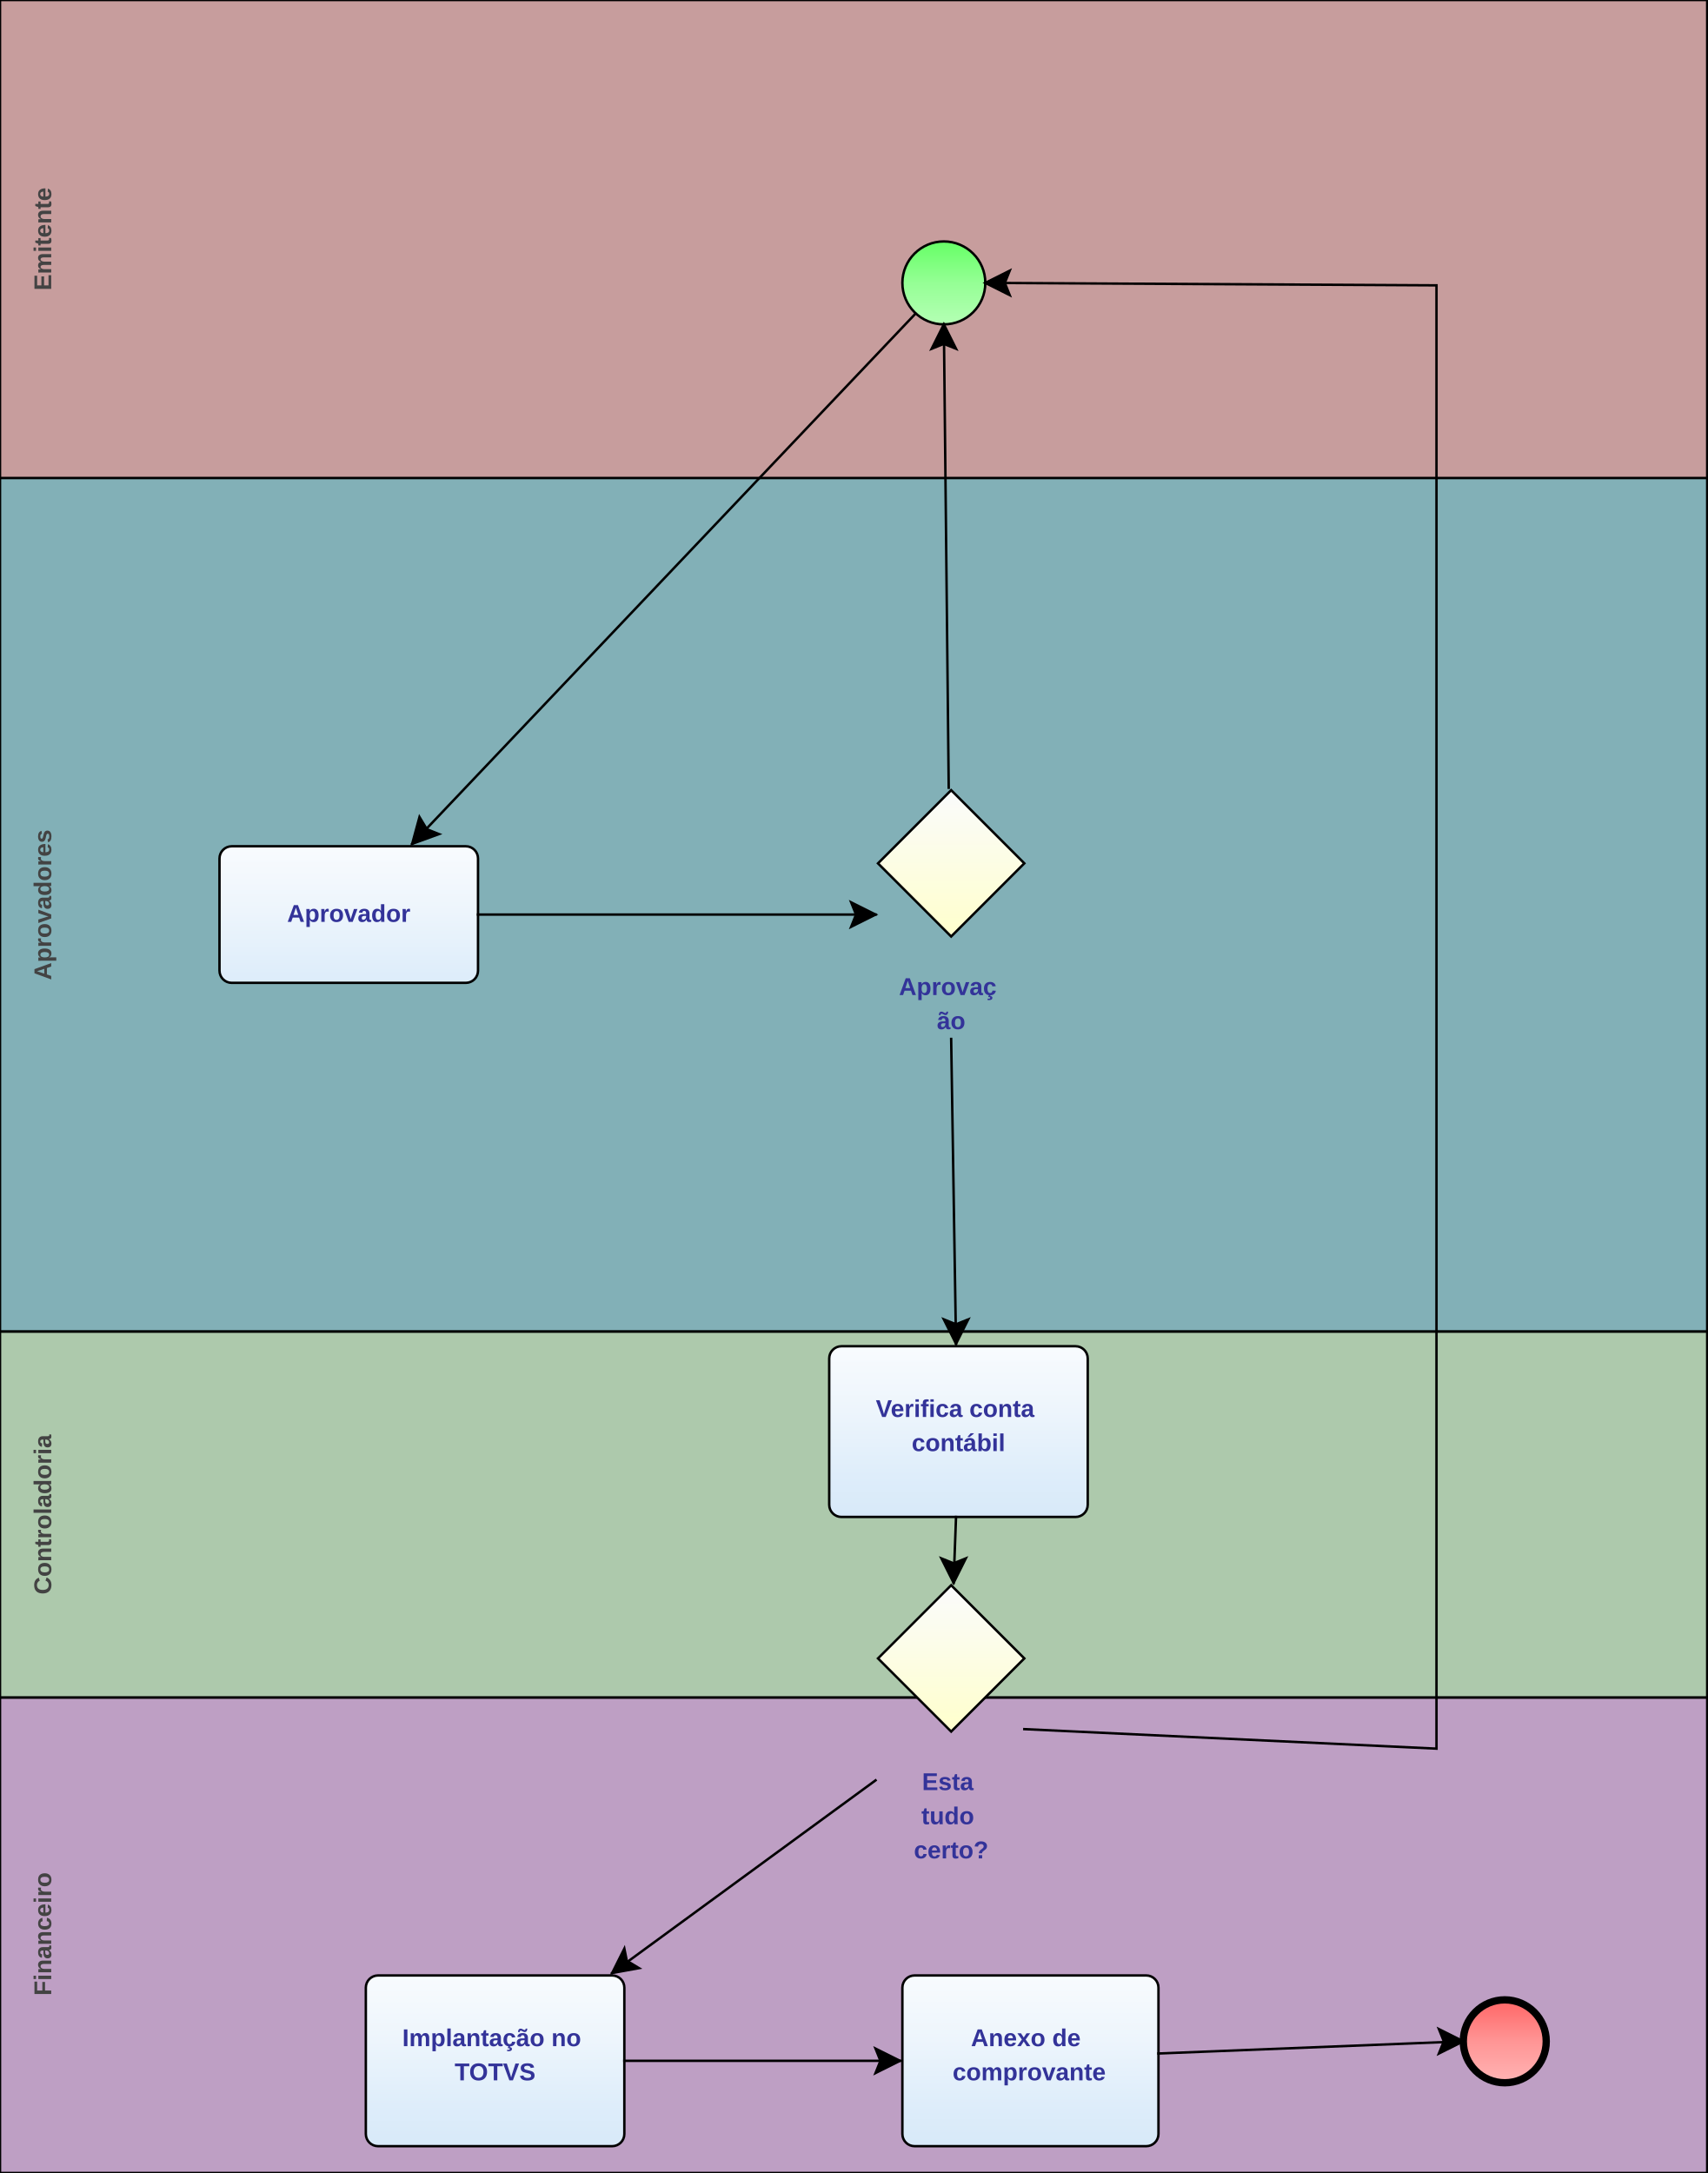
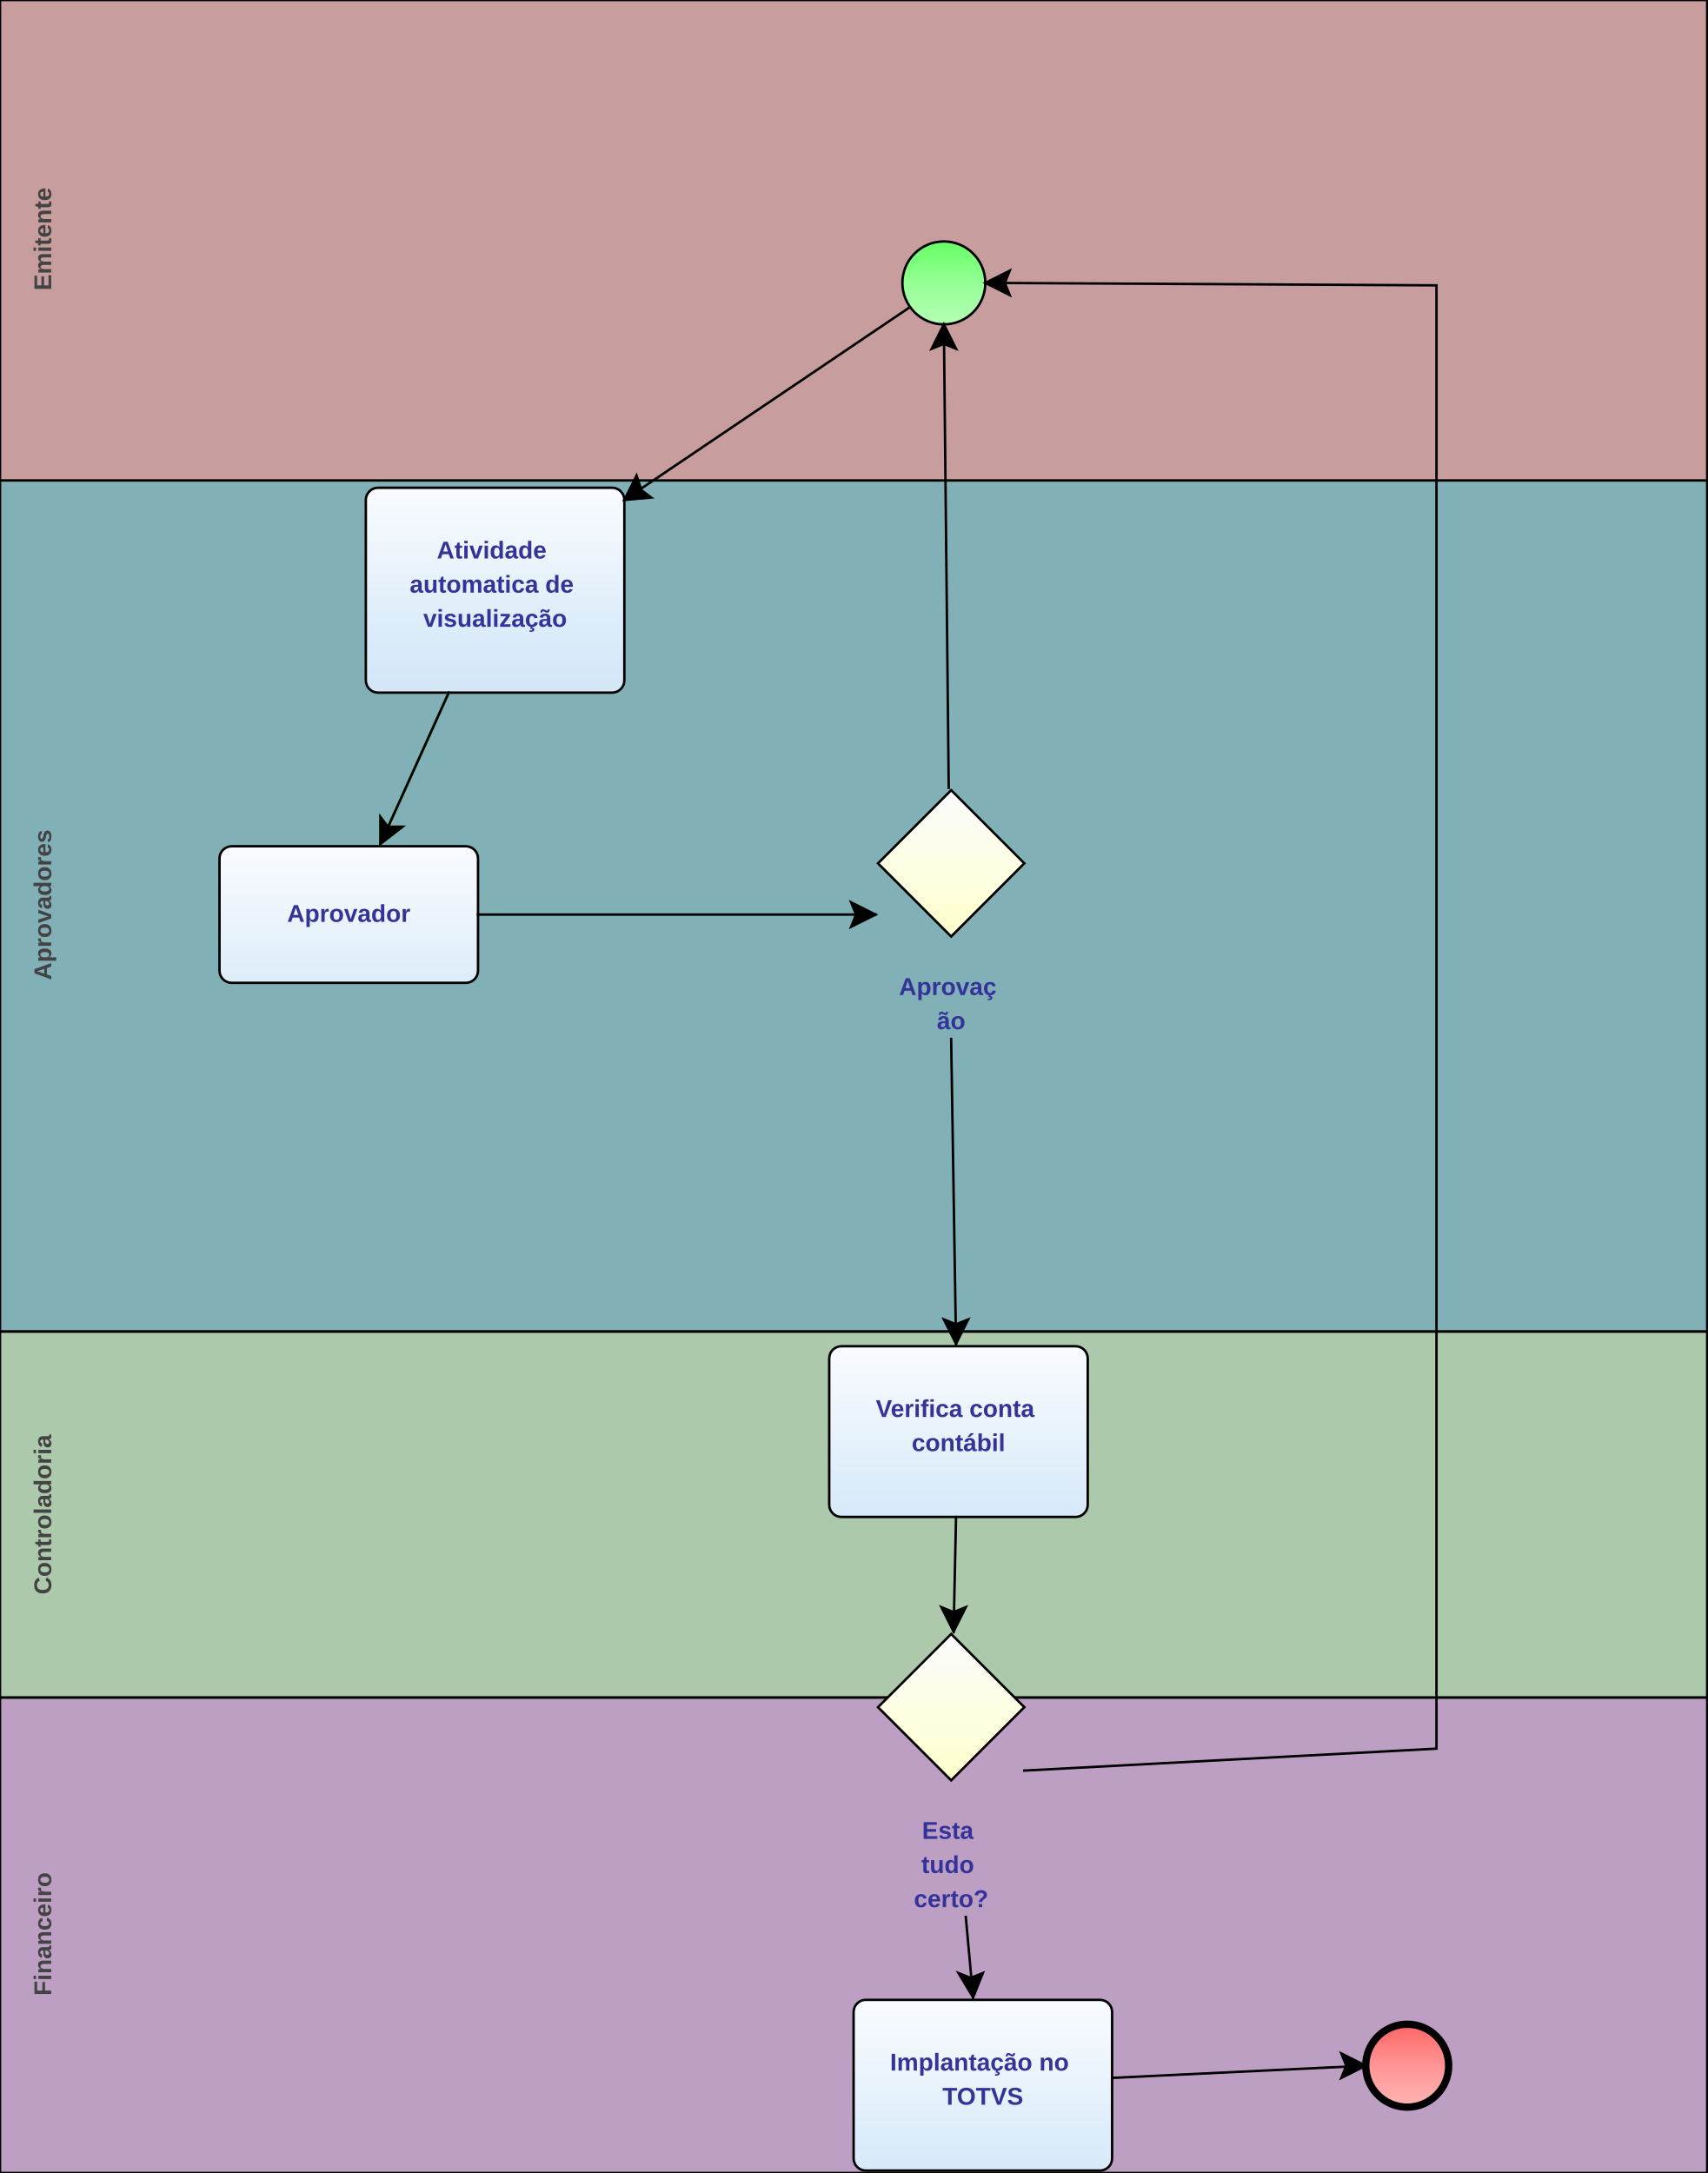
<svg xmlns="http://www.w3.org/2000/svg" xmlns:xlink="http://www.w3.org/1999/xlink" style="stroke-dasharray:none; shape-rendering:auto; font-family:'Arial'; text-rendering:auto; fill-opacity:1; color-interpolation:auto; color-rendering:auto; font-size:12; fill:black; stroke:black; image-rendering:auto; stroke-miterlimit:10; stroke-linecap:square; stroke-linejoin:miter; font-style:normal; stroke-width:1; stroke-dashoffset:0; font-weight:normal; stroke-opacity:1;" contentScriptType="text/ecmascript" preserveAspectRatio="xMidYMid meet" zoomAndPan="magnify" version="1.0" contentStyleType="text/css" xml:xlink="http://www.w3.org/1999/xlink" width="700" height="891">
+   <rect x="0" y="696" width="700" height="195" ry="0" rx="0" style="stroke:#000000; fill:#BE9FC4" />
+   <g componentSequence="2">
+     <text x="-793" y="7" transform="rotate(270)" text-anchor="middle" style="font-weight:bold;font-size:10px;stroke:none; fill:#434343">
+       <tspan dy="14" x="-793">Financeiro</tspan>
+     </text>
+   </g>
+   <rect x="0" y="196" width="700" height="350" ry="0" rx="0" style="stroke:#000000; fill:#82B0B7" />
+   <g componentSequence="3">
+     <text x="-371" y="7" transform="rotate(270)" text-anchor="middle" style="font-weight:bold;font-size:10px;stroke:none; fill:#434343">
+       <tspan dy="14" x="-371">Aprovadores</tspan>
+     </text>
+   </g>
  <rect x="0" y="0" width="700" height="197" ry="0" rx="0" style="stroke:#000000; fill:#C79D9D" />
-   <g componentSequence="6">
+   <g componentSequence="4">
    <text x="-98" y="7" transform="rotate(270)" text-anchor="middle" style="font-weight:bold;font-size:10px;stroke:none; fill:#434343">
      <tspan dy="14" x="-98">Emitente</tspan>
    </text>
  </g>
-   <rect x="0" y="196" width="700" height="350" ry="0" rx="0" style="stroke:#000000; fill:#82B0B7" />
-   <g componentSequence="7">
-     <text x="-371" y="7" transform="rotate(270)" text-anchor="middle" style="font-weight:bold;font-size:10px;stroke:none; fill:#434343">
-       <tspan dy="14" x="-371">Aprovadores</tspan>
-     </text>
-   </g>
-   <rect x="0" y="696" width="700" height="195" ry="0" rx="0" style="stroke:#000000; fill:#BE9FC4" />
-   <g componentSequence="11">
-     <text x="-793" y="7" transform="rotate(270)" text-anchor="middle" style="font-weight:bold;font-size:10px;stroke:none; fill:#434343">
-       <tspan dy="14" x="-793">Financeiro</tspan>
-     </text>
-   </g>
  <rect x="0" y="546" width="700" height="150" ry="0" rx="0" style="stroke:#000000; fill:#ADC9AC" />
-   <g componentSequence="8">
+   <g componentSequence="1">
    <text x="-621" y="7" transform="rotate(270)" text-anchor="middle" style="font-weight:bold;font-size:10px;stroke:none; fill:#434343">
      <tspan dy="14" x="-621">Controladoria</tspan>
    </text>
  </g>
  <g sequence="1">
-     <ellipse cx="387" cy="116" rx="17" ry="17" stroke-width="1" style="fill:url(#linearGradient66FF6696FF96B6FFB6_285046220);" stroke="336633" />
+     <ellipse cx="387" cy="116" rx="17" ry="17" stroke-width="1" style="fill:url(#linearGradient66FF6696FF96B6FFB6_1745194671);" stroke="336633" />
  </g>
  <g sequence="9">
-     <rect x="340" y="552" width="106" height="70" ry="5" rx="5" style="fill:url(#linearGradientF8FBFEEDF5FCDEEDFAD4E7F8E2E5E9_507156899);" stroke="191970" />
+     <rect x="340" y="552" width="106" height="70" ry="5" rx="5" style="fill:url(#linearGradientF8FBFEEDF5FCDEEDFAD4E7F8E2E5E9_1724022239);" stroke="191970" />
  </g>
  <g componentSequence="9">
    <text x="393" y="567" text-anchor="middle" style="font-weight:bold;font-size:10px;stroke:none; fill:#333399">
      <tspan dy="14" x="393">Verifica conta</tspan>
      <tspan dy="14" x="393">contábil</tspan>
    </text>
  </g>
  <g sequence="12">
-     <rect x="150" y="810" width="106" height="70" ry="5" rx="5" style="fill:url(#linearGradientF8FBFEEDF5FCDEEDFAD4E7F8E2E5E9_436543164);" stroke="191970" />
+     <rect x="350" y="820" width="106" height="70" ry="5" rx="5" style="fill:url(#linearGradientF8FBFEEDF5FCDEEDFAD4E7F8E2E5E9_1660806623);" stroke="191970" />
  </g>
  <g componentSequence="12">
-     <text x="203" y="825" text-anchor="middle" style="font-weight:bold;font-size:10px;stroke:none; fill:#333399">
-       <tspan dy="14" x="203">Implantação no</tspan>
-       <tspan dy="14" x="203">TOTVS</tspan>
+     <text x="403" y="835" text-anchor="middle" style="font-weight:bold;font-size:10px;stroke:none; fill:#333399">
+       <tspan dy="14" x="403">Implantação no</tspan>
+       <tspan dy="14" x="403">TOTVS</tspan>
    </text>
  </g>
  <g sequence="21">
-     <rect x="90" y="347" width="106" height="56" ry="5" rx="5" style="fill:url(#linearGradientF8FBFEEDF5FCDEEDFAD4E7F8E2E5E9_1594332056);" stroke="191970" />
+     <rect x="90" y="347" width="106" height="56" ry="5" rx="5" style="fill:url(#linearGradientF8FBFEEDF5FCDEEDFAD4E7F8E2E5E9_671053796);" stroke="191970" />
  </g>
  <g componentSequence="21">
    <text x="143" y="364" text-anchor="middle" style="font-weight:bold;font-size:10px;stroke:none; fill:#333399">
      <tspan dy="14" x="143">Aprovador</tspan>
    </text>
  </g>
  <g sequence="54">
-     <polygon points=" 360 354 390 324 420 354 390 384 360 354" style="fill:url(#linearGradientFAFBFCFFFFCC_607116961);" stroke="000000" />
+     <polygon points=" 360 354 390 324 420 354 390 384 360 354" style="fill:url(#linearGradientFAFBFCFFFFCC_1674306882);" stroke="000000" />
  </g>
  <g componentSequence="54">
    <text x="390" y="394" text-anchor="middle" style="font-weight:bold;font-size:10px;stroke:none; fill:#333399">
      <tspan dy="14" x="390">Aprovaç</tspan>
      <tspan dy="14" x="390">ão</tspan>
    </text>
  </g>
  <g sequence="58">
-     <polygon points=" 360 680 390 650 420 680 390 710 360 680" style="fill:url(#linearGradientFAFBFCFFFFCC_1846717446);" stroke="000000" />
+     <polygon points=" 360 700 390 670 420 700 390 730 360 700" style="fill:url(#linearGradientFAFBFCFFFFCC_370298977);" stroke="000000" />
  </g>
  <g componentSequence="58">
-     <text x="390" y="720" text-anchor="middle" style="font-weight:bold;font-size:10px;stroke:none; fill:#333399">
+     <text x="390" y="740" text-anchor="middle" style="font-weight:bold;font-size:10px;stroke:none; fill:#333399">
      <tspan dy="14" x="390">Esta</tspan>
      <tspan dy="14" x="390">tudo</tspan>
      <tspan dy="14" x="390">certo?</tspan>
    </text>
  </g>
-   <g sequence="62">
-     <rect x="370" y="810" width="105" height="70" ry="5" rx="5" style="fill:url(#linearGradientF8FBFEEDF5FCDEEDFAD4E7F8E2E5E9_1557184390);" stroke="191970" />
+   <g sequence="64">
+     <ellipse cx="577" cy="847" rx="17" ry="17" stroke-width="3" style="fill:url(#linearGradientFF6666FF9696FFB6B6_466394209);" stroke="993333" />
  </g>
-   <g componentSequence="62">
-     <text x="422" y="825" text-anchor="middle" style="font-weight:bold;font-size:10px;stroke:none; fill:#333399">
-       <tspan dy="14" x="422">Anexo de</tspan>
-       <tspan dy="14" x="422">comprovante</tspan>
+   <g sequence="66">
+     <rect x="150" y="200" width="106" height="84" ry="5" rx="5" style="fill:url(#linearGradientF8FBFEEDF5FCDEEDFAD4E7F8E2E5E9_1204848811);" stroke="191970" />
+   </g>
+   <g componentSequence="66">
+     <text x="203" y="215" text-anchor="middle" style="font-weight:bold;font-size:10px;stroke:none; fill:#333399">
+       <tspan dy="14" x="203">Atividade</tspan>
+       <tspan dy="14" x="203">automatica de</tspan>
+       <tspan dy="14" x="203">visualização</tspan>
    </text>
-   </g>
-   <g sequence="64">
-     <ellipse cx="617" cy="837" rx="17" ry="17" stroke-width="3" style="fill:url(#linearGradientFF6666FF9696FFB6B6_1059613911);" stroke="993333" />
-   </g>
-   <g componentSequence="53">
-     <text x="280" y="240" style="font-size:10px;font-weight:none;stroke:none; fill:#333399" text-anchor="left" />
  </g>
  <g componentSequence="55">
    <text x="288" y="375" style="font-size:10px;font-weight:none;stroke:none; fill:#333399" text-anchor="left" />
  </g>
  <g componentSequence="56">
    <text x="401" y="489" style="font-size:10px;font-weight:none;stroke:none; fill:#333399" text-anchor="left" />
  </g>
  <g componentSequence="57">
    <text x="398" y="229" style="font-size:10px;font-weight:none;stroke:none; fill:#333399" text-anchor="left" />
  </g>
  <g componentSequence="59">
-     <text x="402" y="636" style="font-size:10px;font-weight:none;stroke:none; fill:#333399" text-anchor="left" />
-   </g>
-   <g componentSequence="63">
-     <text x="323" y="845" style="font-size:10px;font-weight:none;stroke:none; fill:#333399" text-anchor="left" />
+     <text x="402" y="646" style="font-size:10px;font-weight:none;stroke:none; fill:#333399" text-anchor="left" />
  </g>
  <g componentSequence="60">
-     <text x="315" y="770" style="font-size:10px;font-weight:none;stroke:none; fill:#333399" text-anchor="left" />
-   </g>
-   <g componentSequence="65">
-     <text x="547" y="840" style="font-size:10px;font-weight:none;stroke:none; fill:#333399" text-anchor="left" />
+     <text x="408" y="803" style="font-size:10px;font-weight:none;stroke:none; fill:#333399" text-anchor="left" />
  </g>
  <g componentSequence="61">
    <text x="599" y="410" style="font-size:10px;font-weight:none;stroke:none; fill:#333399" text-anchor="left" />
  </g>
-   <path style="fill:none; stroke:#000000;stroke-width:1" d="M375.0 129.0 L169.0 346.0" />
-   <polygon style="fill:#000000; stroke:#000000;" points=" 180 342 169 346 172 335 175 340" />
+   <g componentSequence="65">
+     <text x="518" y="850" style="font-size:10px;font-weight:none;stroke:none; fill:#333399" text-anchor="left" />
+   </g>
+   <g componentSequence="67">
+     <text x="323" y="167" style="font-size:10px;font-weight:none;stroke:none; fill:#333399" text-anchor="left" />
+   </g>
+   <g componentSequence="68">
+     <text x="180" y="315" style="font-size:10px;font-weight:none;stroke:none; fill:#333399" text-anchor="left" />
+   </g>
+   <g componentSequence="69">
+     <text x="180" y="315" style="font-size:10px;font-weight:none;stroke:none; fill:#333399" text-anchor="left" />
+   </g>
+   <path style="fill:none; stroke:#000000;stroke-width:1" d="M373.0 126.0 L256.0 205.0" />
+   <polygon style="fill:#000000; stroke:#000000;" points=" 267 204 256 205 261 195 263 201" />
  <path style="fill:none; stroke:#000000;stroke-width:1" d="M389.0 323.0 L387.0 133.0" />
  <polygon style="fill:#000000; stroke:#000000;" points=" 382 143 387 133 392 143 387 141" />
-   <path style="fill:none; stroke:#000000;stroke-width:1" d="M420.0 709.0 L589.0 717.0 L589.0 117.0 L404.0 116.0" />
+   <path style="fill:none; stroke:#000000;stroke-width:1" d="M420.0 726.0 L589.0 717.0 L589.0 117.0 L404.0 116.0" />
  <polygon style="fill:#000000; stroke:#000000;" points=" 414 121 404 116 414 111 412 116" />
-   <path style="fill:none; stroke:#000000;stroke-width:1" d="M392.0 622.0 L391.0 649.0" />
-   <polygon style="fill:#000000; stroke:#000000;" points=" 396 639 391 649 386 639 391 641" />
+   <path style="fill:none; stroke:#000000;stroke-width:1" d="M392.0 622.0 L391.0 669.0" />
+   <polygon style="fill:#000000; stroke:#000000;" points=" 396 659 391 669 386 659 391 661" />
  <path style="fill:none; stroke:#000000;stroke-width:1" d="M390.0 426.0 L392.0 551.0" />
  <polygon style="fill:#000000; stroke:#000000;" points=" 397 541 392 551 387 541 392 543" />
-   <path style="fill:none; stroke:#000000;stroke-width:1" d="M359.0 730.0 L251.0 809.0" />
-   <polygon style="fill:#000000; stroke:#000000;" points=" 262 807 251 809 256 799 257 804" />
+   <path style="fill:none; stroke:#000000;stroke-width:1" d="M456.0 852.0 L560.0 847.0" />
+   <polygon style="fill:#000000; stroke:#000000;" points=" 550 842 560 847 550 852 552 847" />
+   <path style="fill:none; stroke:#000000;stroke-width:1" d="M396.0 786.0 L399.0 819.0" />
+   <polygon style="fill:#000000; stroke:#000000;" points=" 403 809 399 819 393 809 398 811" />
  <path style="fill:none; stroke:#000000;stroke-width:1" d="M196.0 375.0 L359.0 375.0" />
  <polygon style="fill:#000000; stroke:#000000;" points=" 349 370 359 375 349 380 351 375" />
-   <path style="fill:none; stroke:#000000;stroke-width:1" d="M256.0 845.0 L369.0 845.0" />
-   <polygon style="fill:#000000; stroke:#000000;" points=" 359 840 369 845 359 850 361 845" />
-   <path style="fill:none; stroke:#000000;stroke-width:1" d="M475.0 842.0 L600.0 837.0" />
-   <polygon style="fill:#000000; stroke:#000000;" points=" 590 832 600 837 590 842 592 837" />
+   <path style="fill:none; stroke:#009600;stroke-width:1" d="M184.0 284.0 L156.0 346.0" />
+   <polygon style="fill:#009600; stroke:#009600;" points=" 165 339 156 346 156 335 159 339" />
+   <path style="fill:none; stroke:#000000;stroke-width:1" d="M184.0 284.0 L156.0 346.0" />
+   <polygon style="fill:#000000; stroke:#000000;" points=" 165 339 156 346 156 335 159 339" />
  <defs>
-     <linearGradient xlink:href="#linearGradient66FF6696FF96B6FFB6" id="linearGradient66FF6696FF96B6FFB6_285046220" x1="0" y1="99.0" x2="0" y2="134.0" gradientUnits="userSpaceOnUse" xlink:type="simple" xlink:actuate="onLoad" xlink:show="other" />
+     <linearGradient xlink:href="#linearGradient66FF6696FF96B6FFB6" id="linearGradient66FF6696FF96B6FFB6_1745194671" x1="0" y1="99.0" x2="0" y2="134.0" gradientUnits="userSpaceOnUse" xlink:type="simple" xlink:actuate="onLoad" xlink:show="other" />
    <linearGradient id="linearGradient66FF6696FF96B6FFB6">
      <stop style="stop-color:#66FF66;stop-opacity:1;" offset="0.0" id="stop66FF66" />
      <stop style="stop-color:#96FF96;stop-opacity:1;" offset="0.5" id="stop96FF96" />
      <stop style="stop-color:#B6FFB6;stop-opacity:1;" offset="1.0" id="stopB6FFB6" />
    </linearGradient>
-     <linearGradient xlink:href="#linearGradientF8FBFEEDF5FCDEEDFAD4E7F8E2E5E9" id="linearGradientF8FBFEEDF5FCDEEDFAD4E7F8E2E5E9_507156899" x1="0" y1="552.0" x2="0" y2="658.0" gradientUnits="userSpaceOnUse" xlink:type="simple" xlink:actuate="onLoad" xlink:show="other" />
+     <linearGradient xlink:href="#linearGradientF8FBFEEDF5FCDEEDFAD4E7F8E2E5E9" id="linearGradientF8FBFEEDF5FCDEEDFAD4E7F8E2E5E9_1724022239" x1="0" y1="552.0" x2="0" y2="658.0" gradientUnits="userSpaceOnUse" xlink:type="simple" xlink:actuate="onLoad" xlink:show="other" />
    <linearGradient id="linearGradientF8FBFEEDF5FCDEEDFAD4E7F8E2E5E9">
      <stop style="stop-color:#F8FBFE;stop-opacity:1;" offset="0.0" id="stopF8FBFE" />
      <stop style="stop-color:#EDF5FC;stop-opacity:1;" offset="0.25" id="stopEDF5FC" />
      <stop style="stop-color:#DEEDFA;stop-opacity:1;" offset="0.5" id="stopDEEDFA" />
      <stop style="stop-color:#D4E7F8;stop-opacity:1;" offset="0.75" id="stopD4E7F8" />
      <stop style="stop-color:#E2E5E9;stop-opacity:1;" offset="1.0" id="stopE2E5E9" />
    </linearGradient>
-     <linearGradient xlink:href="#linearGradientF8FBFEEDF5FCDEEDFAD4E7F8E2E5E9" id="linearGradientF8FBFEEDF5FCDEEDFAD4E7F8E2E5E9_436543164" x1="0" y1="810.0" x2="0" y2="916.0" gradientUnits="userSpaceOnUse" xlink:type="simple" xlink:actuate="onLoad" xlink:show="other" />
-     <linearGradient xlink:href="#linearGradientF8FBFEEDF5FCDEEDFAD4E7F8E2E5E9" id="linearGradientF8FBFEEDF5FCDEEDFAD4E7F8E2E5E9_1594332056" x1="0" y1="347.0" x2="0" y2="453.0" gradientUnits="userSpaceOnUse" xlink:type="simple" xlink:actuate="onLoad" xlink:show="other" />
-     <linearGradient xlink:href="#linearGradientFAFBFCFFFFCC" id="linearGradientFAFBFCFFFFCC_607116961" x1="0" y1="324.0" x2="0" y2="384.0" gradientUnits="userSpaceOnUse" xlink:type="simple" xlink:actuate="onLoad" xlink:show="other" />
+     <linearGradient xlink:href="#linearGradientF8FBFEEDF5FCDEEDFAD4E7F8E2E5E9" id="linearGradientF8FBFEEDF5FCDEEDFAD4E7F8E2E5E9_1660806623" x1="0" y1="820.0" x2="0" y2="926.0" gradientUnits="userSpaceOnUse" xlink:type="simple" xlink:actuate="onLoad" xlink:show="other" />
+     <linearGradient xlink:href="#linearGradientF8FBFEEDF5FCDEEDFAD4E7F8E2E5E9" id="linearGradientF8FBFEEDF5FCDEEDFAD4E7F8E2E5E9_671053796" x1="0" y1="347.0" x2="0" y2="453.0" gradientUnits="userSpaceOnUse" xlink:type="simple" xlink:actuate="onLoad" xlink:show="other" />
+     <linearGradient xlink:href="#linearGradientFAFBFCFFFFCC" id="linearGradientFAFBFCFFFFCC_1674306882" x1="0" y1="324.0" x2="0" y2="384.0" gradientUnits="userSpaceOnUse" xlink:type="simple" xlink:actuate="onLoad" xlink:show="other" />
    <linearGradient id="linearGradientFAFBFCFFFFCC">
      <stop style="stop-color:#FAFBFC;stop-opacity:1;" offset="0.0" id="stopFAFBFC" />
      <stop style="stop-color:#FFFFCC;stop-opacity:1;" offset="1.0" id="stopFFFFCC" />
    </linearGradient>
-     <linearGradient xlink:href="#linearGradientFAFBFCFFFFCC" id="linearGradientFAFBFCFFFFCC_1846717446" x1="0" y1="650.0" x2="0" y2="710.0" gradientUnits="userSpaceOnUse" xlink:type="simple" xlink:actuate="onLoad" xlink:show="other" />
-     <linearGradient xlink:href="#linearGradientF8FBFEEDF5FCDEEDFAD4E7F8E2E5E9" id="linearGradientF8FBFEEDF5FCDEEDFAD4E7F8E2E5E9_1557184390" x1="0" y1="810.0" x2="0" y2="915.0" gradientUnits="userSpaceOnUse" xlink:type="simple" xlink:actuate="onLoad" xlink:show="other" />
-     <linearGradient xlink:href="#linearGradientFF6666FF9696FFB6B6" id="linearGradientFF6666FF9696FFB6B6_1059613911" x1="0" y1="820.0" x2="0" y2="855.0" gradientUnits="userSpaceOnUse" xlink:type="simple" xlink:actuate="onLoad" xlink:show="other" />
+     <linearGradient xlink:href="#linearGradientFAFBFCFFFFCC" id="linearGradientFAFBFCFFFFCC_370298977" x1="0" y1="670.0" x2="0" y2="730.0" gradientUnits="userSpaceOnUse" xlink:type="simple" xlink:actuate="onLoad" xlink:show="other" />
+     <linearGradient xlink:href="#linearGradientFF6666FF9696FFB6B6" id="linearGradientFF6666FF9696FFB6B6_466394209" x1="0" y1="830.0" x2="0" y2="865.0" gradientUnits="userSpaceOnUse" xlink:type="simple" xlink:actuate="onLoad" xlink:show="other" />
    <linearGradient id="linearGradientFF6666FF9696FFB6B6">
      <stop style="stop-color:#FF6666;stop-opacity:1;" offset="0.0" id="stopFF6666" />
      <stop style="stop-color:#FF9696;stop-opacity:1;" offset="0.5" id="stopFF9696" />
      <stop style="stop-color:#FFB6B6;stop-opacity:1;" offset="1.0" id="stopFFB6B6" />
    </linearGradient>
+     <linearGradient xlink:href="#linearGradientF8FBFEEDF5FCDEEDFAD4E7F8E2E5E9" id="linearGradientF8FBFEEDF5FCDEEDFAD4E7F8E2E5E9_1204848811" x1="0" y1="200.0" x2="0" y2="306.0" gradientUnits="userSpaceOnUse" xlink:type="simple" xlink:actuate="onLoad" xlink:show="other" />
  </defs>
</svg>
